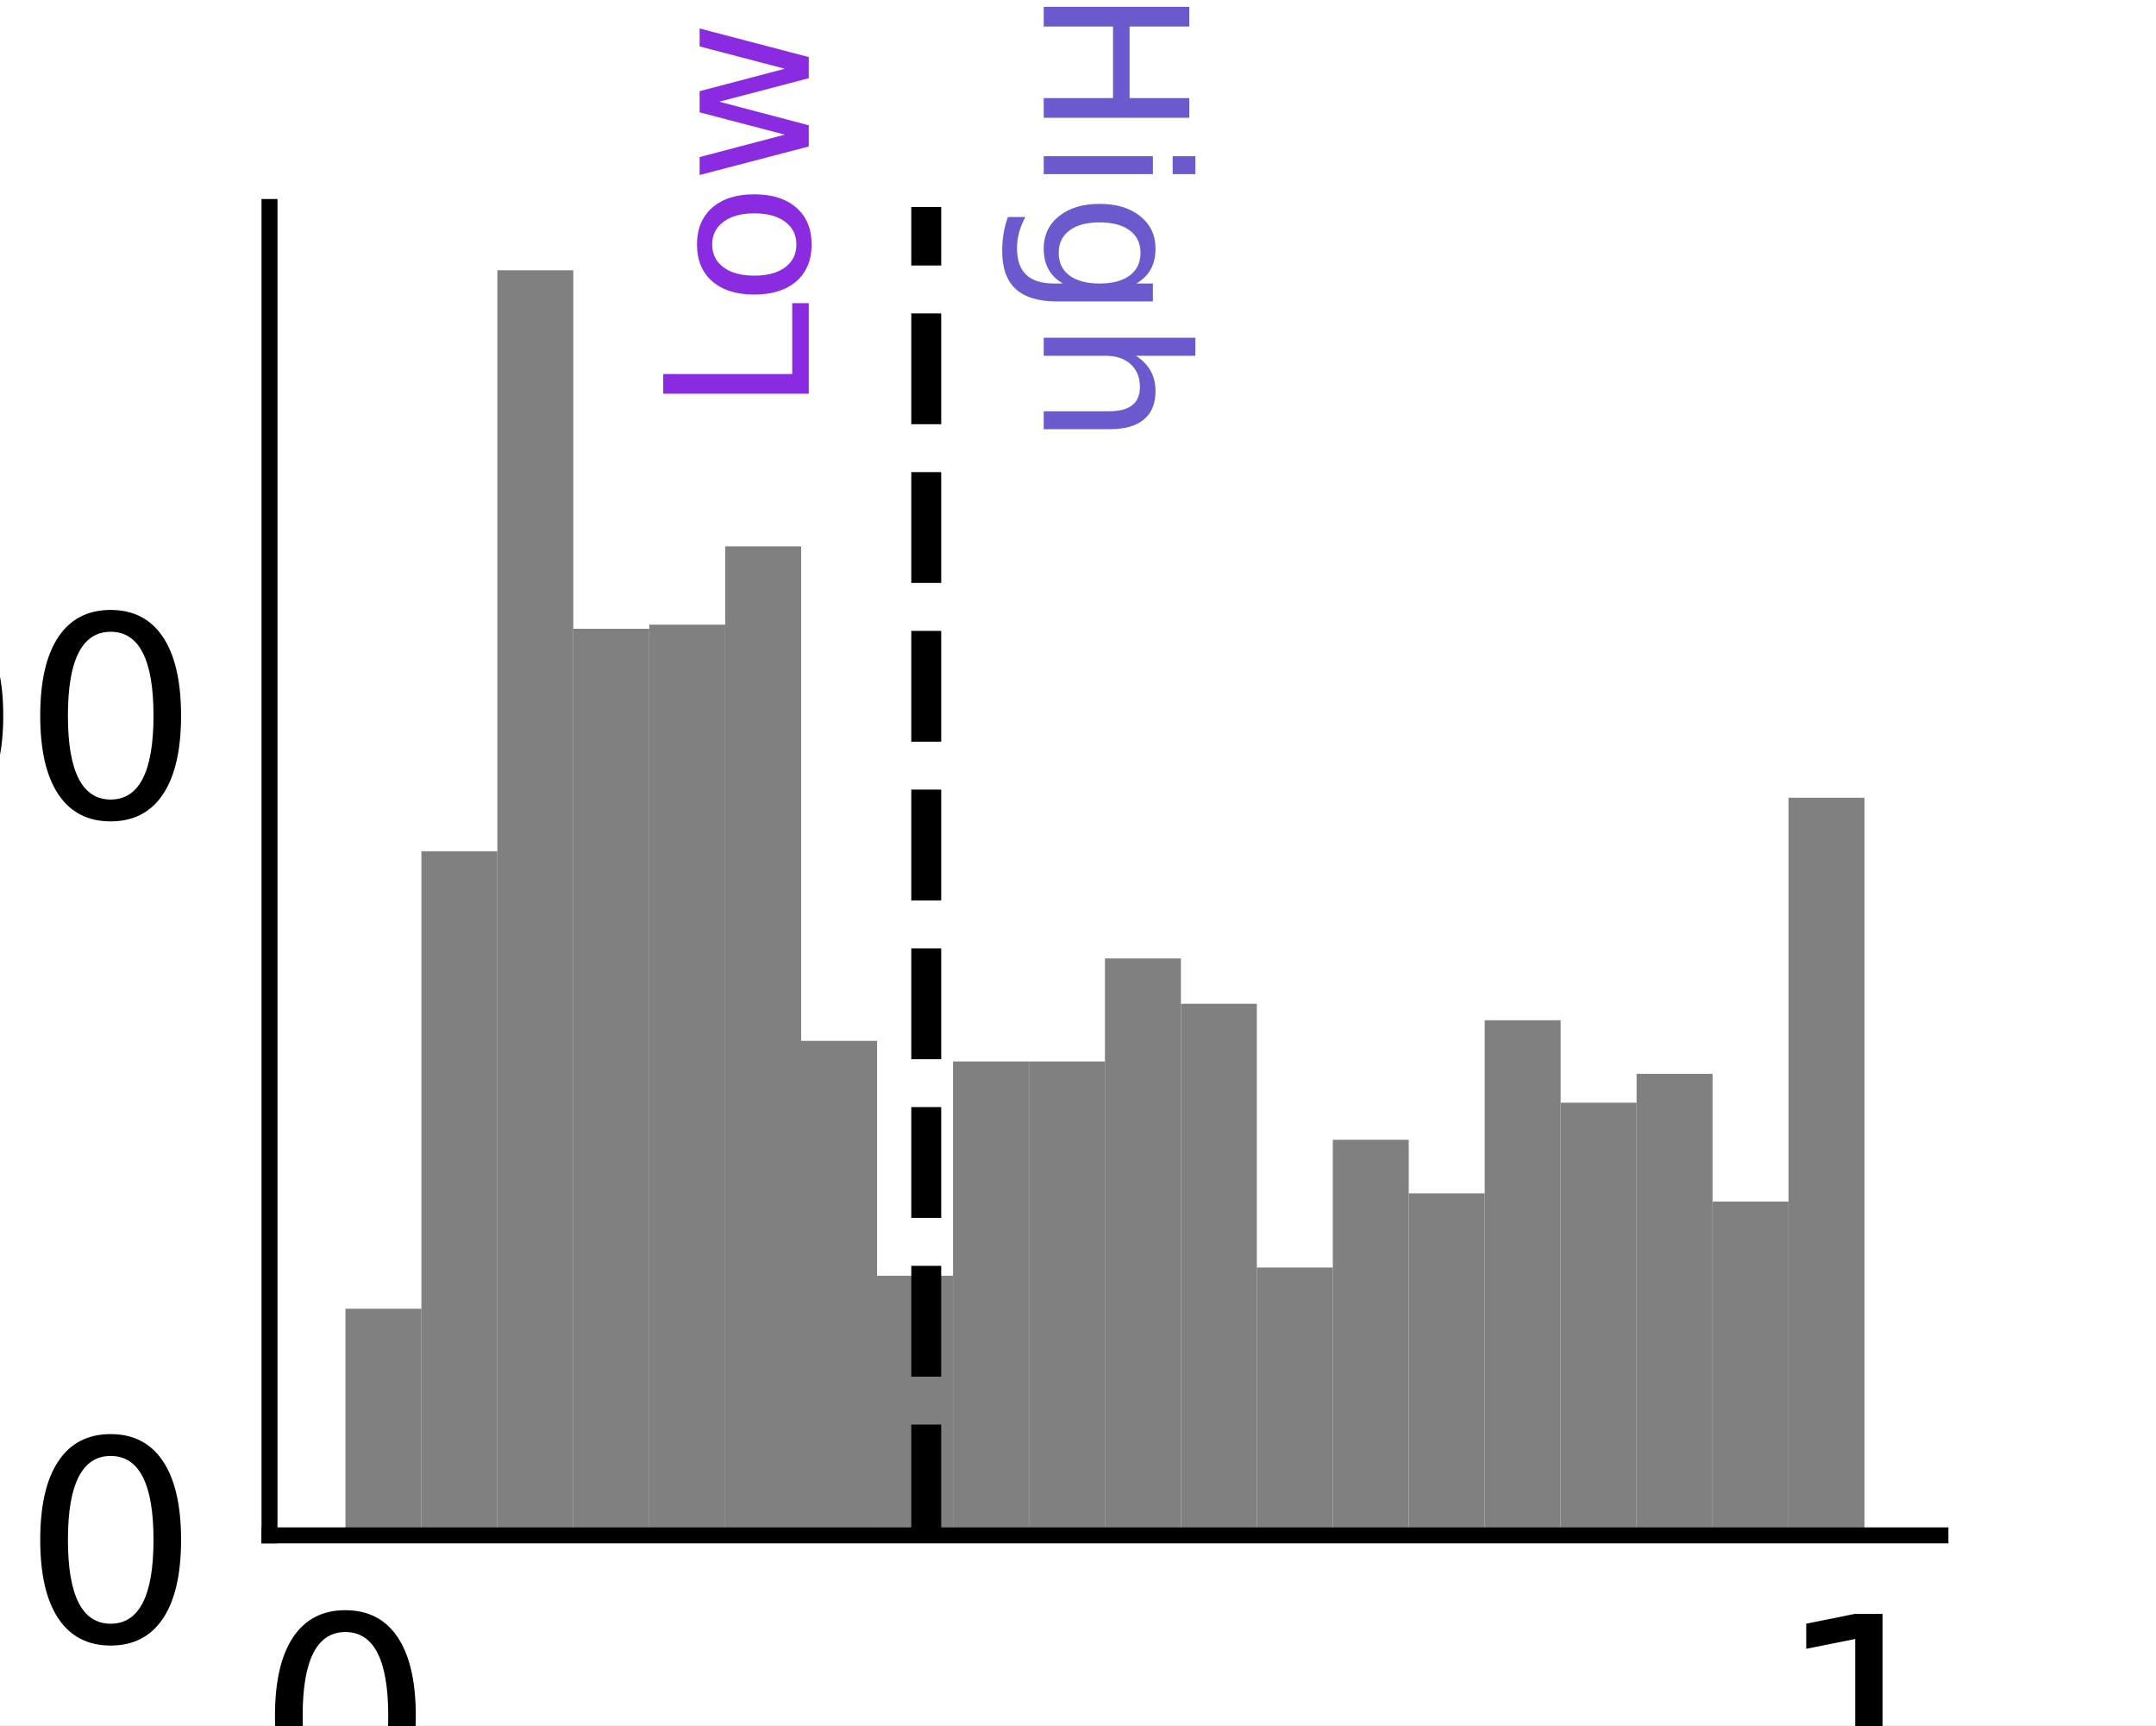
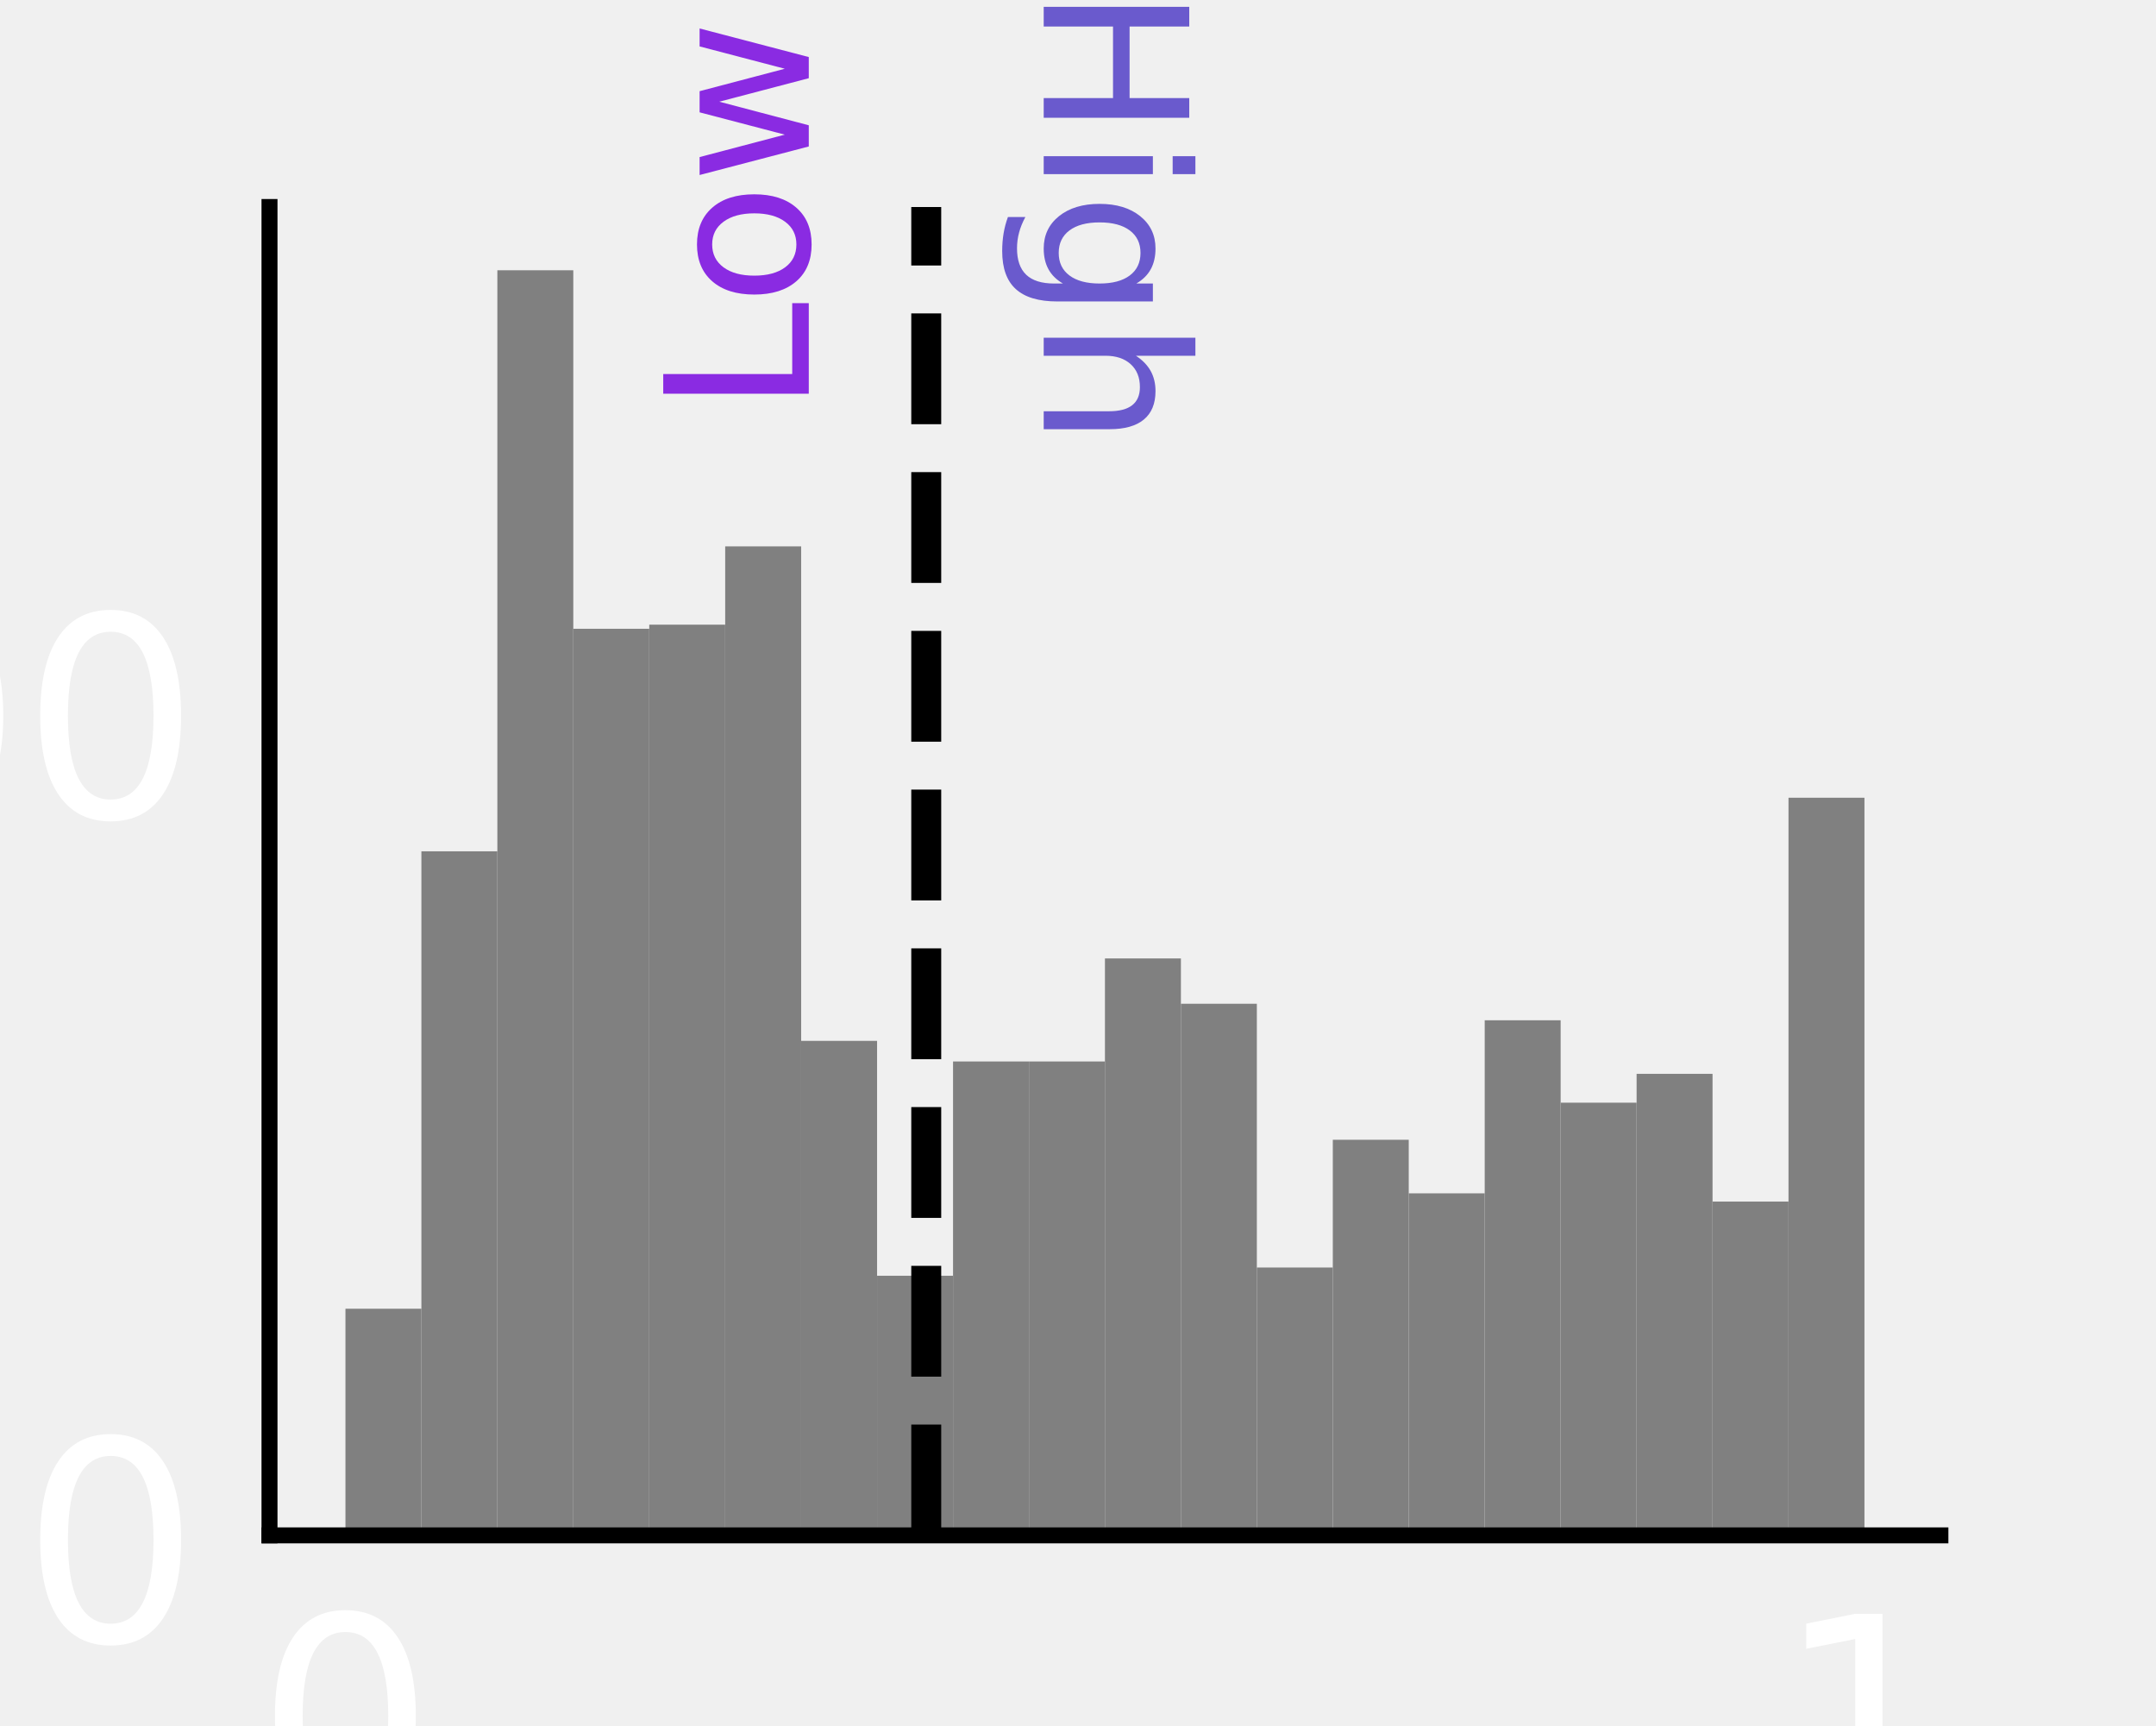
<svg xmlns="http://www.w3.org/2000/svg" xmlns:xlink="http://www.w3.org/1999/xlink" width="108pt" height="86.4pt" viewBox="0 0 108 86.4" version="1.1">
  <defs>
    <style type="text/css">*{stroke-linejoin: round; stroke-linecap: butt}</style>
  </defs>
  <g id="figure_1">
    <g id="patch_1">
-       <path d="M 0 86.4  L 108 86.4  L 108 0  L 0 0  z " style="fill: #ffffff" />
+       <path d="M 0 86.4  L 108 86.4  L 108 0  L 0 0  L 0 86.4  z " style="fill: none" />
    </g>
    <g id="axes_1">
      <g id="patch_2">
-         <path d="M 13.5 76.896  L 97.2 76.896  L 97.2 10.368  L 13.5 10.368  z " style="fill: #ffffff" />
+         <path d="M 13.5 76.896  L 97.2 76.896  L 97.2 10.368  L 13.5 10.368  L 13.5 76.896  z " style="fill: none" />
      </g>
      <g id="patch_3">
-         <path d="M 17.305 76.896  L 21.109 76.896  L 21.109 65.545  L 17.305 65.545  z " clip-path="url(#pd2a2eed6fc)" style="fill: #808080" />
+         <path d="M 17.305 76.896  L 21.109 76.896  L 21.109 65.545  L 17.305 65.545  z " clip-path="url(#pab5fd8c47c)" style="fill: #808080" />
      </g>
      <g id="patch_4">
-         <path d="M 21.109 76.896  L 24.914 76.896  L 24.914 42.636  L 21.109 42.636  z " clip-path="url(#pd2a2eed6fc)" style="fill: #808080" />
+         <path d="M 21.109 76.896  L 24.914 76.896  L 24.914 42.636  L 21.109 42.636  z " clip-path="url(#pab5fd8c47c)" style="fill: #808080" />
      </g>
      <g id="patch_5">
-         <path d="M 24.914 76.896  L 28.718 76.896  L 28.718 13.536  L 24.914 13.536  z " clip-path="url(#pd2a2eed6fc)" style="fill: #808080" />
+         <path d="M 24.914 76.896  L 28.718 76.896  L 28.718 13.536  L 24.914 13.536  z " clip-path="url(#pab5fd8c47c)" style="fill: #808080" />
      </g>
      <g id="patch_6">
-         <path d="M 28.718 76.896  L 32.523 76.896  L 32.523 31.491  L 28.718 31.491  z " clip-path="url(#pd2a2eed6fc)" style="fill: #808080" />
+         <path d="M 28.718 76.896  L 32.523 76.896  L 32.523 31.491  L 28.718 31.491  z " clip-path="url(#pab5fd8c47c)" style="fill: #808080" />
      </g>
      <g id="patch_7">
-         <path d="M 32.523 76.896  L 36.327 76.896  L 36.327 31.285  L 32.523 31.285  z " clip-path="url(#pd2a2eed6fc)" style="fill: #808080" />
+         <path d="M 32.523 76.896  L 36.327 76.896  L 36.327 31.285  L 32.523 31.285  z " clip-path="url(#pab5fd8c47c)" style="fill: #808080" />
      </g>
      <g id="patch_8">
-         <path d="M 36.327 76.896  L 40.132 76.896  L 40.132 27.364  L 36.327 27.364  z " clip-path="url(#pd2a2eed6fc)" style="fill: #808080" />
+         <path d="M 36.327 76.896  L 40.132 76.896  L 40.132 27.364  L 36.327 27.364  z " clip-path="url(#pab5fd8c47c)" style="fill: #808080" />
      </g>
      <g id="patch_9">
-         <path d="M 40.132 76.896  L 43.936 76.896  L 43.936 52.13  L 40.132 52.13  z " clip-path="url(#pd2a2eed6fc)" style="fill: #808080" />
+         <path d="M 40.132 76.896  L 43.936 76.896  L 43.936 52.13  L 40.132 52.13  z " clip-path="url(#pab5fd8c47c)" style="fill: #808080" />
      </g>
      <g id="patch_10">
-         <path d="M 43.936 76.896  L 47.741 76.896  L 47.741 63.894  L 43.936 63.894  z " clip-path="url(#pd2a2eed6fc)" style="fill: #808080" />
+         <path d="M 43.936 76.896  L 47.741 76.896  L 47.741 63.894  L 43.936 63.894  z " clip-path="url(#pab5fd8c47c)" style="fill: #808080" />
      </g>
      <g id="patch_11">
-         <path d="M 47.741 76.896  L 51.545 76.896  L 51.545 53.162  L 47.741 53.162  z " clip-path="url(#pd2a2eed6fc)" style="fill: #808080" />
+         <path d="M 47.741 76.896  L 51.545 76.896  L 51.545 53.162  L 47.741 53.162  z " clip-path="url(#pab5fd8c47c)" style="fill: #808080" />
      </g>
      <g id="patch_12">
-         <path d="M 51.545 76.896  L 55.35 76.896  L 55.35 53.162  L 51.545 53.162  z " clip-path="url(#pd2a2eed6fc)" style="fill: #808080" />
+         <path d="M 51.545 76.896  L 55.35 76.896  L 55.35 53.162  L 51.545 53.162  z " clip-path="url(#pab5fd8c47c)" style="fill: #808080" />
      </g>
      <g id="patch_13">
-         <path d="M 55.35 76.896  L 59.155 76.896  L 59.155 48.002  L 55.35 48.002  z " clip-path="url(#pd2a2eed6fc)" style="fill: #808080" />
+         <path d="M 55.35 76.896  L 59.155 76.896  L 59.155 48.002  L 55.35 48.002  z " clip-path="url(#pab5fd8c47c)" style="fill: #808080" />
      </g>
      <g id="patch_14">
-         <path d="M 59.155 76.896  L 62.959 76.896  L 62.959 50.272  L 59.155 50.272  z " clip-path="url(#pd2a2eed6fc)" style="fill: #808080" />
+         <path d="M 59.155 76.896  L 62.959 76.896  L 62.959 50.272  L 59.155 50.272  z " clip-path="url(#pab5fd8c47c)" style="fill: #808080" />
      </g>
      <g id="patch_15">
-         <path d="M 62.959 76.896  L 66.764 76.896  L 66.764 63.481  L 62.959 63.481  z " clip-path="url(#pd2a2eed6fc)" style="fill: #808080" />
+         <path d="M 62.959 76.896  L 66.764 76.896  L 66.764 63.481  L 62.959 63.481  z " clip-path="url(#pab5fd8c47c)" style="fill: #808080" />
      </g>
      <g id="patch_16">
-         <path d="M 66.764 76.896  L 70.568 76.896  L 70.568 57.083  L 66.764 57.083  z " clip-path="url(#pd2a2eed6fc)" style="fill: #808080" />
+         <path d="M 66.764 76.896  L 70.568 76.896  L 70.568 57.083  L 66.764 57.083  z " clip-path="url(#pab5fd8c47c)" style="fill: #808080" />
      </g>
      <g id="patch_17">
-         <path d="M 70.568 76.896  L 74.373 76.896  L 74.373 59.766  L 70.568 59.766  z " clip-path="url(#pd2a2eed6fc)" style="fill: #808080" />
+         <path d="M 70.568 76.896  L 74.373 76.896  L 74.373 59.766  L 70.568 59.766  z " clip-path="url(#pab5fd8c47c)" style="fill: #808080" />
      </g>
      <g id="patch_18">
-         <path d="M 74.373 76.896  L 78.177 76.896  L 78.177 51.098  L 74.373 51.098  z " clip-path="url(#pd2a2eed6fc)" style="fill: #808080" />
+         <path d="M 74.373 76.896  L 78.177 76.896  L 78.177 51.098  L 74.373 51.098  z " clip-path="url(#pab5fd8c47c)" style="fill: #808080" />
      </g>
      <g id="patch_19">
-         <path d="M 78.177 76.896  L 81.982 76.896  L 81.982 55.226  L 78.177 55.226  z " clip-path="url(#pd2a2eed6fc)" style="fill: #808080" />
+         <path d="M 78.177 76.896  L 81.982 76.896  L 81.982 55.226  L 78.177 55.226  z " clip-path="url(#pab5fd8c47c)" style="fill: #808080" />
      </g>
      <g id="patch_20">
-         <path d="M 81.982 76.896  L 85.786 76.896  L 85.786 53.781  L 81.982 53.781  z " clip-path="url(#pd2a2eed6fc)" style="fill: #808080" />
+         <path d="M 81.982 76.896  L 85.786 76.896  L 85.786 53.781  L 81.982 53.781  z " clip-path="url(#pab5fd8c47c)" style="fill: #808080" />
      </g>
      <g id="patch_21">
-         <path d="M 85.786 76.896  L 89.591 76.896  L 89.591 60.179  L 85.786 60.179  z " clip-path="url(#pd2a2eed6fc)" style="fill: #808080" />
+         <path d="M 85.786 76.896  L 89.591 76.896  L 89.591 60.179  L 85.786 60.179  z " clip-path="url(#pab5fd8c47c)" style="fill: #808080" />
      </g>
      <g id="patch_22">
-         <path d="M 89.591 76.896  L 93.395 76.896  L 93.395 39.953  L 89.591 39.953  z " clip-path="url(#pd2a2eed6fc)" style="fill: #808080" />
+         <path d="M 89.591 76.896  L 93.395 76.896  L 93.395 39.953  L 89.591 39.953  z " clip-path="url(#pab5fd8c47c)" style="fill: #808080" />
      </g>
      <g id="matplotlib.axis_1">
        <g id="xtick_1">
          <g id="line2d_1" />
          <g id="text_1">
-             <g transform="translate(12.85079 91.03381) scale(0.14 -0.14)">
+             <g style="fill: #ffffff" transform="translate(12.85079 91.03381) scale(0.14 -0.14)">
              <defs>
                <path id="DejaVuSans-30" d="M 2034 4250  Q 1547 4250 1301 3770  Q 1056 3291 1056 2328  Q 1056 1369 1301 889  Q 1547 409 2034 409  Q 2525 409 2770 889  Q 3016 1369 3016 2328  Q 3016 3291 2770 3770  Q 2525 4250 2034 4250  z M 2034 4750  Q 2819 4750 3233 4129  Q 3647 3509 3647 2328  Q 3647 1150 3233 529  Q 2819 -91 2034 -91  Q 1250 -91 836 529  Q 422 1150 422 2328  Q 422 3509 836 4129  Q 1250 4750 2034 4750  z " transform="scale(0.015625)" />
              </defs>
              <use xlink:href="#DejaVuSans-30" />
            </g>
          </g>
        </g>
        <g id="xtick_2">
          <g id="line2d_2" />
          <g id="text_2">
-             <g transform="translate(88.9417 91.03381) scale(0.14 -0.14)">
+             <g style="fill: #ffffff" transform="translate(88.9417 91.03381) scale(0.14 -0.14)">
              <defs>
                <path id="DejaVuSans-31" d="M 794 531  L 1825 531  L 1825 4091  L 703 3866  L 703 4441  L 1819 4666  L 2450 4666  L 2450 531  L 3481 531  L 3481 0  L 794 0  L 794 531  z " transform="scale(0.015625)" />
              </defs>
              <use xlink:href="#DejaVuSans-31" />
            </g>
          </g>
        </g>
        <g id="text_3">
-           <g transform="translate(-19.96234 108.5832) scale(0.14 -0.14)">
+           <g style="fill: #ffffff" transform="translate(-19.96234 108.5832) scale(0.14 -0.14)">
            <defs>
              <path id="DejaVuSans-41" d="M 2188 4044  L 1331 1722  L 3047 1722  L 2188 4044  z M 1831 4666  L 2547 4666  L 4325 0  L 3669 0  L 3244 1197  L 1141 1197  L 716 0  L 50 0  L 1831 4666  z " transform="scale(0.015625)" />
              <path id="DejaVuSans-76" d="M 191 3500  L 800 3500  L 1894 563  L 2988 3500  L 3597 3500  L 2284 0  L 1503 0  L 191 3500  z " transform="scale(0.015625)" />
              <path id="DejaVuSans-65" d="M 3597 1894  L 3597 1613  L 953 1613  Q 991 1019 1311 708  Q 1631 397 2203 397  Q 2534 397 2845 478  Q 3156 559 3463 722  L 3463 178  Q 3153 47 2828 -22  Q 2503 -91 2169 -91  Q 1331 -91 842 396  Q 353 884 353 1716  Q 353 2575 817 3079  Q 1281 3584 2069 3584  Q 2775 3584 3186 3129  Q 3597 2675 3597 1894  z M 3022 2063  Q 3016 2534 2758 2815  Q 2500 3097 2075 3097  Q 1594 3097 1305 2825  Q 1016 2553 972 2059  L 3022 2063  z " transform="scale(0.015625)" />
              <path id="DejaVuSans-72" d="M 2631 2963  Q 2534 3019 2420 3045  Q 2306 3072 2169 3072  Q 1681 3072 1420 2755  Q 1159 2438 1159 1844  L 1159 0  L 581 0  L 581 3500  L 1159 3500  L 1159 2956  Q 1341 3275 1631 3429  Q 1922 3584 2338 3584  Q 2397 3584 2469 3576  Q 2541 3569 2628 3553  L 2631 2963  z " transform="scale(0.015625)" />
              <path id="DejaVuSans-61" d="M 2194 1759  Q 1497 1759 1228 1600  Q 959 1441 959 1056  Q 959 750 1161 570  Q 1363 391 1709 391  Q 2188 391 2477 730  Q 2766 1069 2766 1631  L 2766 1759  L 2194 1759  z M 3341 1997  L 3341 0  L 2766 0  L 2766 531  Q 2569 213 2275 61  Q 1981 -91 1556 -91  Q 1019 -91 701 211  Q 384 513 384 1019  Q 384 1609 779 1909  Q 1175 2209 1959 2209  L 2766 2209  L 2766 2266  Q 2766 2663 2505 2880  Q 2244 3097 1772 3097  Q 1472 3097 1187 3025  Q 903 2953 641 2809  L 641 3341  Q 956 3463 1253 3523  Q 1550 3584 1831 3584  Q 2591 3584 2966 3190  Q 3341 2797 3341 1997  z " transform="scale(0.015625)" />
              <path id="DejaVuSans-67" d="M 2906 1791  Q 2906 2416 2648 2759  Q 2391 3103 1925 3103  Q 1463 3103 1205 2759  Q 947 2416 947 1791  Q 947 1169 1205 825  Q 1463 481 1925 481  Q 2391 481 2648 825  Q 2906 1169 2906 1791  z M 3481 434  Q 3481 -459 3084 -895  Q 2688 -1331 1869 -1331  Q 1566 -1331 1297 -1286  Q 1028 -1241 775 -1147  L 775 -588  Q 1028 -725 1275 -790  Q 1522 -856 1778 -856  Q 2344 -856 2625 -561  Q 2906 -266 2906 331  L 2906 616  Q 2728 306 2450 153  Q 2172 0 1784 0  Q 1141 0 747 490  Q 353 981 353 1791  Q 353 2603 747 3093  Q 1141 3584 1784 3584  Q 2172 3584 2450 3431  Q 2728 3278 2906 2969  L 2906 3500  L 3481 3500  L 3481 434  z " transform="scale(0.015625)" />
              <path id="DejaVuSans-20" transform="scale(0.015625)" />
              <path id="DejaVuSans-52" d="M 2841 2188  Q 3044 2119 3236 1894  Q 3428 1669 3622 1275  L 4263 0  L 3584 0  L 2988 1197  Q 2756 1666 2539 1819  Q 2322 1972 1947 1972  L 1259 1972  L 1259 0  L 628 0  L 628 4666  L 2053 4666  Q 2853 4666 3247 4331  Q 3641 3997 3641 3322  Q 3641 2881 3436 2590  Q 3231 2300 2841 2188  z M 1259 4147  L 1259 2491  L 2053 2491  Q 2509 2491 2742 2702  Q 2975 2913 2975 3322  Q 2975 3731 2742 3939  Q 2509 4147 2053 4147  L 1259 4147  z " transform="scale(0.015625)" />
              <path id="DejaVuSans-77" d="M 269 3500  L 844 3500  L 1563 769  L 2278 3500  L 2956 3500  L 3675 769  L 4391 3500  L 4966 3500  L 4050 0  L 3372 0  L 2619 2869  L 1863 0  L 1184 0  L 269 3500  z " transform="scale(0.015625)" />
              <path id="DejaVuSans-64" d="M 2906 2969  L 2906 4863  L 3481 4863  L 3481 0  L 2906 0  L 2906 525  Q 2725 213 2448 61  Q 2172 -91 1784 -91  Q 1150 -91 751 415  Q 353 922 353 1747  Q 353 2572 751 3078  Q 1150 3584 1784 3584  Q 2172 3584 2448 3432  Q 2725 3281 2906 2969  z M 947 1747  Q 947 1113 1208 752  Q 1469 391 1925 391  Q 2381 391 2643 752  Q 2906 1113 2906 1747  Q 2906 2381 2643 2742  Q 2381 3103 1925 3103  Q 1469 3103 1208 2742  Q 947 2381 947 1747  z " transform="scale(0.015625)" />
              <path id="DejaVuSans-74" d="M 1172 4494  L 1172 3500  L 2356 3500  L 2356 3053  L 1172 3053  L 1172 1153  Q 1172 725 1289 603  Q 1406 481 1766 481  L 2356 481  L 2356 0  L 1766 0  Q 1100 0 847 248  Q 594 497 594 1153  L 594 3053  L 172 3053  L 172 3500  L 594 3500  L 594 4494  L 1172 4494  z " transform="scale(0.015625)" />
            </defs>
            <use xlink:href="#DejaVuSans-41" />
            <use xlink:href="#DejaVuSans-76" x="62.533" />
            <use xlink:href="#DejaVuSans-65" x="121.713" />
            <use xlink:href="#DejaVuSans-72" x="183.236" />
            <use xlink:href="#DejaVuSans-61" x="224.35" />
            <use xlink:href="#DejaVuSans-67" x="285.629" />
            <use xlink:href="#DejaVuSans-65" x="349.105" />
            <use xlink:href="#DejaVuSans-20" x="410.629" />
            <use xlink:href="#DejaVuSans-52" x="442.416" />
            <use xlink:href="#DejaVuSans-65" x="507.398" />
            <use xlink:href="#DejaVuSans-77" x="568.922" />
            <use xlink:href="#DejaVuSans-61" x="650.709" />
            <use xlink:href="#DejaVuSans-72" x="711.988" />
            <use xlink:href="#DejaVuSans-64" x="751.352" />
            <use xlink:href="#DejaVuSans-20" x="814.828" />
            <use xlink:href="#DejaVuSans-52" x="846.615" />
            <use xlink:href="#DejaVuSans-61" x="913.848" />
            <use xlink:href="#DejaVuSans-74" x="975.127" />
            <use xlink:href="#DejaVuSans-65" x="1014.336" />
          </g>
        </g>
      </g>
      <g id="matplotlib.axis_2">
        <g id="ytick_1">
          <g id="line2d_3" />
          <g id="text_4">
-             <g transform="translate(1.0925 82.21491) scale(0.14 -0.14)">
+             <g style="fill: #ffffff" transform="translate(1.0925 82.21491) scale(0.14 -0.14)">
              <use xlink:href="#DejaVuSans-30" />
            </g>
          </g>
        </g>
        <g id="ytick_2">
          <g id="line2d_4" />
          <g id="text_5">
-             <g transform="translate(-16.7225 40.93803) scale(0.14 -0.14)">
+             <g style="fill: #ffffff" transform="translate(-16.7225 40.93803) scale(0.14 -0.14)">
              <defs>
                <path id="DejaVuSans-32" d="M 1228 531  L 3431 531  L 3431 0  L 469 0  L 469 531  Q 828 903 1448 1529  Q 2069 2156 2228 2338  Q 2531 2678 2651 2914  Q 2772 3150 2772 3378  Q 2772 3750 2511 3984  Q 2250 4219 1831 4219  Q 1534 4219 1204 4116  Q 875 4013 500 3803  L 500 4441  Q 881 4594 1212 4672  Q 1544 4750 1819 4750  Q 2544 4750 2975 4387  Q 3406 4025 3406 3419  Q 3406 3131 3298 2873  Q 3191 2616 2906 2266  Q 2828 2175 2409 1742  Q 1991 1309 1228 531  z " transform="scale(0.015625)" />
              </defs>
              <use xlink:href="#DejaVuSans-32" />
              <use xlink:href="#DejaVuSans-30" x="63.623" />
              <use xlink:href="#DejaVuSans-30" x="127.246" />
            </g>
          </g>
        </g>
        <g id="text_6">
-           <g transform="translate(-23.63406 74.30184) rotate(-90) scale(0.14 -0.14)">
+           <g style="fill: #ffffff" transform="translate(-23.63406 74.30184) rotate(-90) scale(0.14 -0.14)">
            <defs>
              <path id="DejaVuSans-23" d="M 3272 2816  L 2363 2816  L 2100 1772  L 3016 1772  L 3272 2816  z M 2803 4594  L 2478 3297  L 3391 3297  L 3719 4594  L 4219 4594  L 3897 3297  L 4872 3297  L 4872 2816  L 3775 2816  L 3519 1772  L 4513 1772  L 4513 1294  L 3397 1294  L 3072 0  L 2572 0  L 2894 1294  L 1978 1294  L 1656 0  L 1153 0  L 1478 1294  L 494 1294  L 494 1772  L 1594 1772  L 1856 2816  L 850 2816  L 850 3297  L 1978 3297  L 2297 4594  L 2803 4594  z " transform="scale(0.015625)" />
              <path id="DejaVuSans-42" d="M 1259 2228  L 1259 519  L 2272 519  Q 2781 519 3026 730  Q 3272 941 3272 1375  Q 3272 1813 3026 2020  Q 2781 2228 2272 2228  L 1259 2228  z M 1259 4147  L 1259 2741  L 2194 2741  Q 2656 2741 2882 2914  Q 3109 3088 3109 3444  Q 3109 3797 2882 3972  Q 2656 4147 2194 4147  L 1259 4147  z M 628 4666  L 2241 4666  Q 2963 4666 3353 4366  Q 3744 4066 3744 3513  Q 3744 3084 3544 2831  Q 3344 2578 2956 2516  Q 3422 2416 3680 2098  Q 3938 1781 3938 1306  Q 3938 681 3513 340  Q 3088 0 2303 0  L 628 0  L 628 4666  z " transform="scale(0.015625)" />
              <path id="DejaVuSans-6c" d="M 603 4863  L 1178 4863  L 1178 0  L 603 0  L 603 4863  z " transform="scale(0.015625)" />
              <path id="DejaVuSans-6f" d="M 1959 3097  Q 1497 3097 1228 2736  Q 959 2375 959 1747  Q 959 1119 1226 758  Q 1494 397 1959 397  Q 2419 397 2687 759  Q 2956 1122 2956 1747  Q 2956 2369 2687 2733  Q 2419 3097 1959 3097  z M 1959 3584  Q 2709 3584 3137 3096  Q 3566 2609 3566 1747  Q 3566 888 3137 398  Q 2709 -91 1959 -91  Q 1206 -91 779 398  Q 353 888 353 1747  Q 353 2609 779 3096  Q 1206 3584 1959 3584  z " transform="scale(0.015625)" />
              <path id="DejaVuSans-63" d="M 3122 3366  L 3122 2828  Q 2878 2963 2633 3030  Q 2388 3097 2138 3097  Q 1578 3097 1268 2742  Q 959 2388 959 1747  Q 959 1106 1268 751  Q 1578 397 2138 397  Q 2388 397 2633 464  Q 2878 531 3122 666  L 3122 134  Q 2881 22 2623 -34  Q 2366 -91 2075 -91  Q 1284 -91 818 406  Q 353 903 353 1747  Q 353 2603 823 3093  Q 1294 3584 2113 3584  Q 2378 3584 2631 3529  Q 2884 3475 3122 3366  z " transform="scale(0.015625)" />
              <path id="DejaVuSans-6b" d="M 581 4863  L 1159 4863  L 1159 1991  L 2875 3500  L 3609 3500  L 1753 1863  L 3688 0  L 2938 0  L 1159 1709  L 1159 0  L 581 0  L 581 4863  z " transform="scale(0.015625)" />
              <path id="DejaVuSans-73" d="M 2834 3397  L 2834 2853  Q 2591 2978 2328 3040  Q 2066 3103 1784 3103  Q 1356 3103 1142 2972  Q 928 2841 928 2578  Q 928 2378 1081 2264  Q 1234 2150 1697 2047  L 1894 2003  Q 2506 1872 2764 1633  Q 3022 1394 3022 966  Q 3022 478 2636 193  Q 2250 -91 1575 -91  Q 1294 -91 989 -36  Q 684 19 347 128  L 347 722  Q 666 556 975 473  Q 1284 391 1588 391  Q 1994 391 2212 530  Q 2431 669 2431 922  Q 2431 1156 2273 1281  Q 2116 1406 1581 1522  L 1381 1569  Q 847 1681 609 1914  Q 372 2147 372 2553  Q 372 3047 722 3315  Q 1072 3584 1716 3584  Q 2034 3584 2315 3537  Q 2597 3491 2834 3397  z " transform="scale(0.015625)" />
            </defs>
            <use xlink:href="#DejaVuSans-23" />
            <use xlink:href="#DejaVuSans-20" x="83.789" />
            <use xlink:href="#DejaVuSans-42" x="115.576" />
            <use xlink:href="#DejaVuSans-6c" x="184.18" />
            <use xlink:href="#DejaVuSans-6f" x="211.963" />
            <use xlink:href="#DejaVuSans-63" x="273.145" />
            <use xlink:href="#DejaVuSans-6b" x="328.125" />
            <use xlink:href="#DejaVuSans-73" x="386.035" />
          </g>
        </g>
      </g>
      <g id="line2d_5">
-         <path d="M 46.398 76.896  L 46.398 10.368  " clip-path="url(#pd2a2eed6fc)" style="fill: none; stroke-dasharray: 5.55,2.4; stroke-dashoffset: 0; stroke: #000000; stroke-width: 1.5" />
+         <path d="M 46.398 76.896  L 46.398 10.368  " clip-path="url(#pab5fd8c47c)" style="fill: none; stroke-dasharray: 5.55,2.4; stroke-dashoffset: 0; stroke: #000000; stroke-width: 1.5" />
      </g>
      <g id="patch_23">
        <path d="M 13.5 76.896  L 13.5 10.368  " style="fill: none; stroke: #000000; stroke-width: 0.8; stroke-linejoin: miter; stroke-linecap: square" />
      </g>
      <g id="patch_24">
        <path d="M 13.5 76.896  L 97.2 76.896  " style="fill: none; stroke: #000000; stroke-width: 0.8; stroke-linejoin: miter; stroke-linecap: square" />
      </g>
      <g id="text_7">
        <g style="fill: #8a2be2" transform="translate(40.51389 20.69988) rotate(-90) scale(0.1 -0.1)">
          <defs>
            <path id="DejaVuSans-4c" d="M 628 4666  L 1259 4666  L 1259 531  L 3531 531  L 3531 0  L 628 0  L 628 4666  z " transform="scale(0.015625)" />
          </defs>
          <use xlink:href="#DejaVuSans-4c" />
          <use xlink:href="#DejaVuSans-6f" x="53.963" />
          <use xlink:href="#DejaVuSans-77" x="115.145" />
        </g>
      </g>
      <g id="text_8">
        <g style="fill: #6a5acd" transform="translate(52.28236 -0.639184) rotate(-270) scale(0.1 -0.1)">
          <defs>
            <path id="DejaVuSans-48" d="M 628 4666  L 1259 4666  L 1259 2753  L 3553 2753  L 3553 4666  L 4184 4666  L 4184 0  L 3553 0  L 3553 2222  L 1259 2222  L 1259 0  L 628 0  L 628 4666  z " transform="scale(0.015625)" />
            <path id="DejaVuSans-69" d="M 603 3500  L 1178 3500  L 1178 0  L 603 0  L 603 3500  z M 603 4863  L 1178 4863  L 1178 4134  L 603 4134  L 603 4863  z " transform="scale(0.015625)" />
            <path id="DejaVuSans-68" d="M 3513 2113  L 3513 0  L 2938 0  L 2938 2094  Q 2938 2591 2744 2837  Q 2550 3084 2163 3084  Q 1697 3084 1428 2787  Q 1159 2491 1159 1978  L 1159 0  L 581 0  L 581 4863  L 1159 4863  L 1159 2956  Q 1366 3272 1645 3428  Q 1925 3584 2291 3584  Q 2894 3584 3203 3211  Q 3513 2838 3513 2113  z " transform="scale(0.015625)" />
          </defs>
          <use xlink:href="#DejaVuSans-48" />
          <use xlink:href="#DejaVuSans-69" x="75.195" />
          <use xlink:href="#DejaVuSans-67" x="102.979" />
          <use xlink:href="#DejaVuSans-68" x="166.455" />
        </g>
      </g>
    </g>
  </g>
  <defs>
-     <clipPath id="pd2a2eed6fc">
+     <clipPath id="pab5fd8c47c">
      <rect x="13.5" y="10.368" width="83.7" height="66.528" />
    </clipPath>
  </defs>
</svg>
